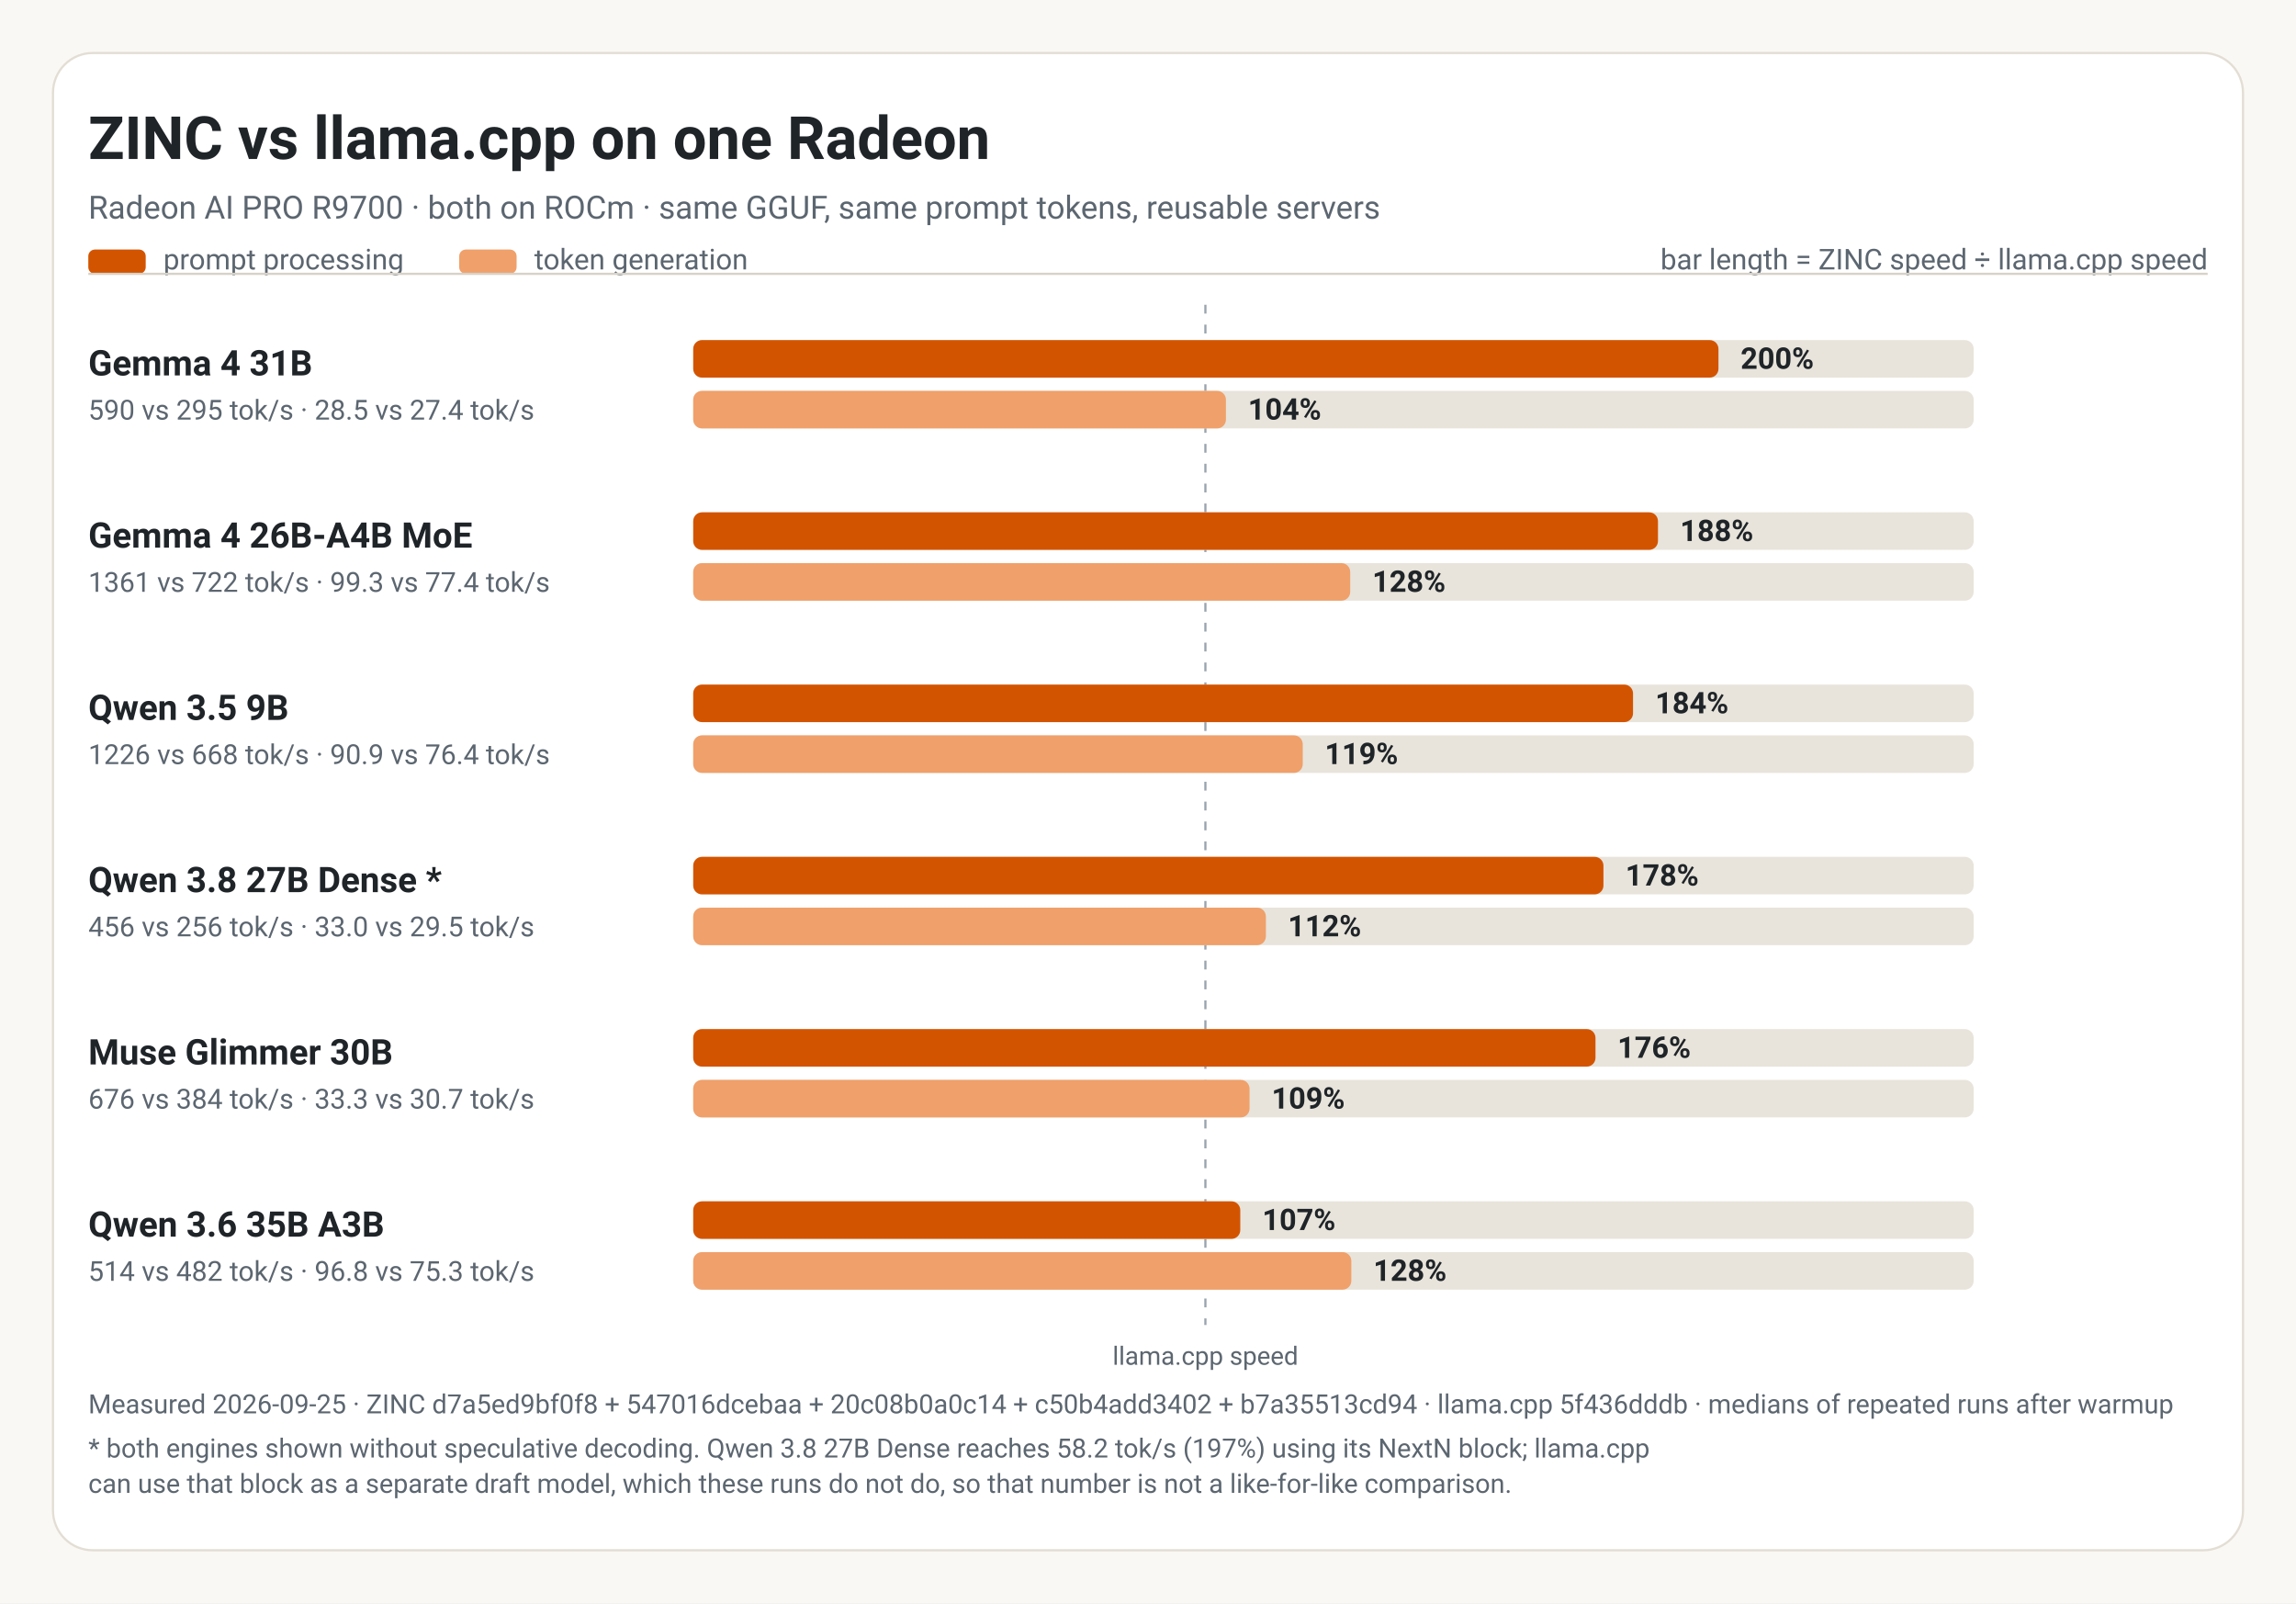
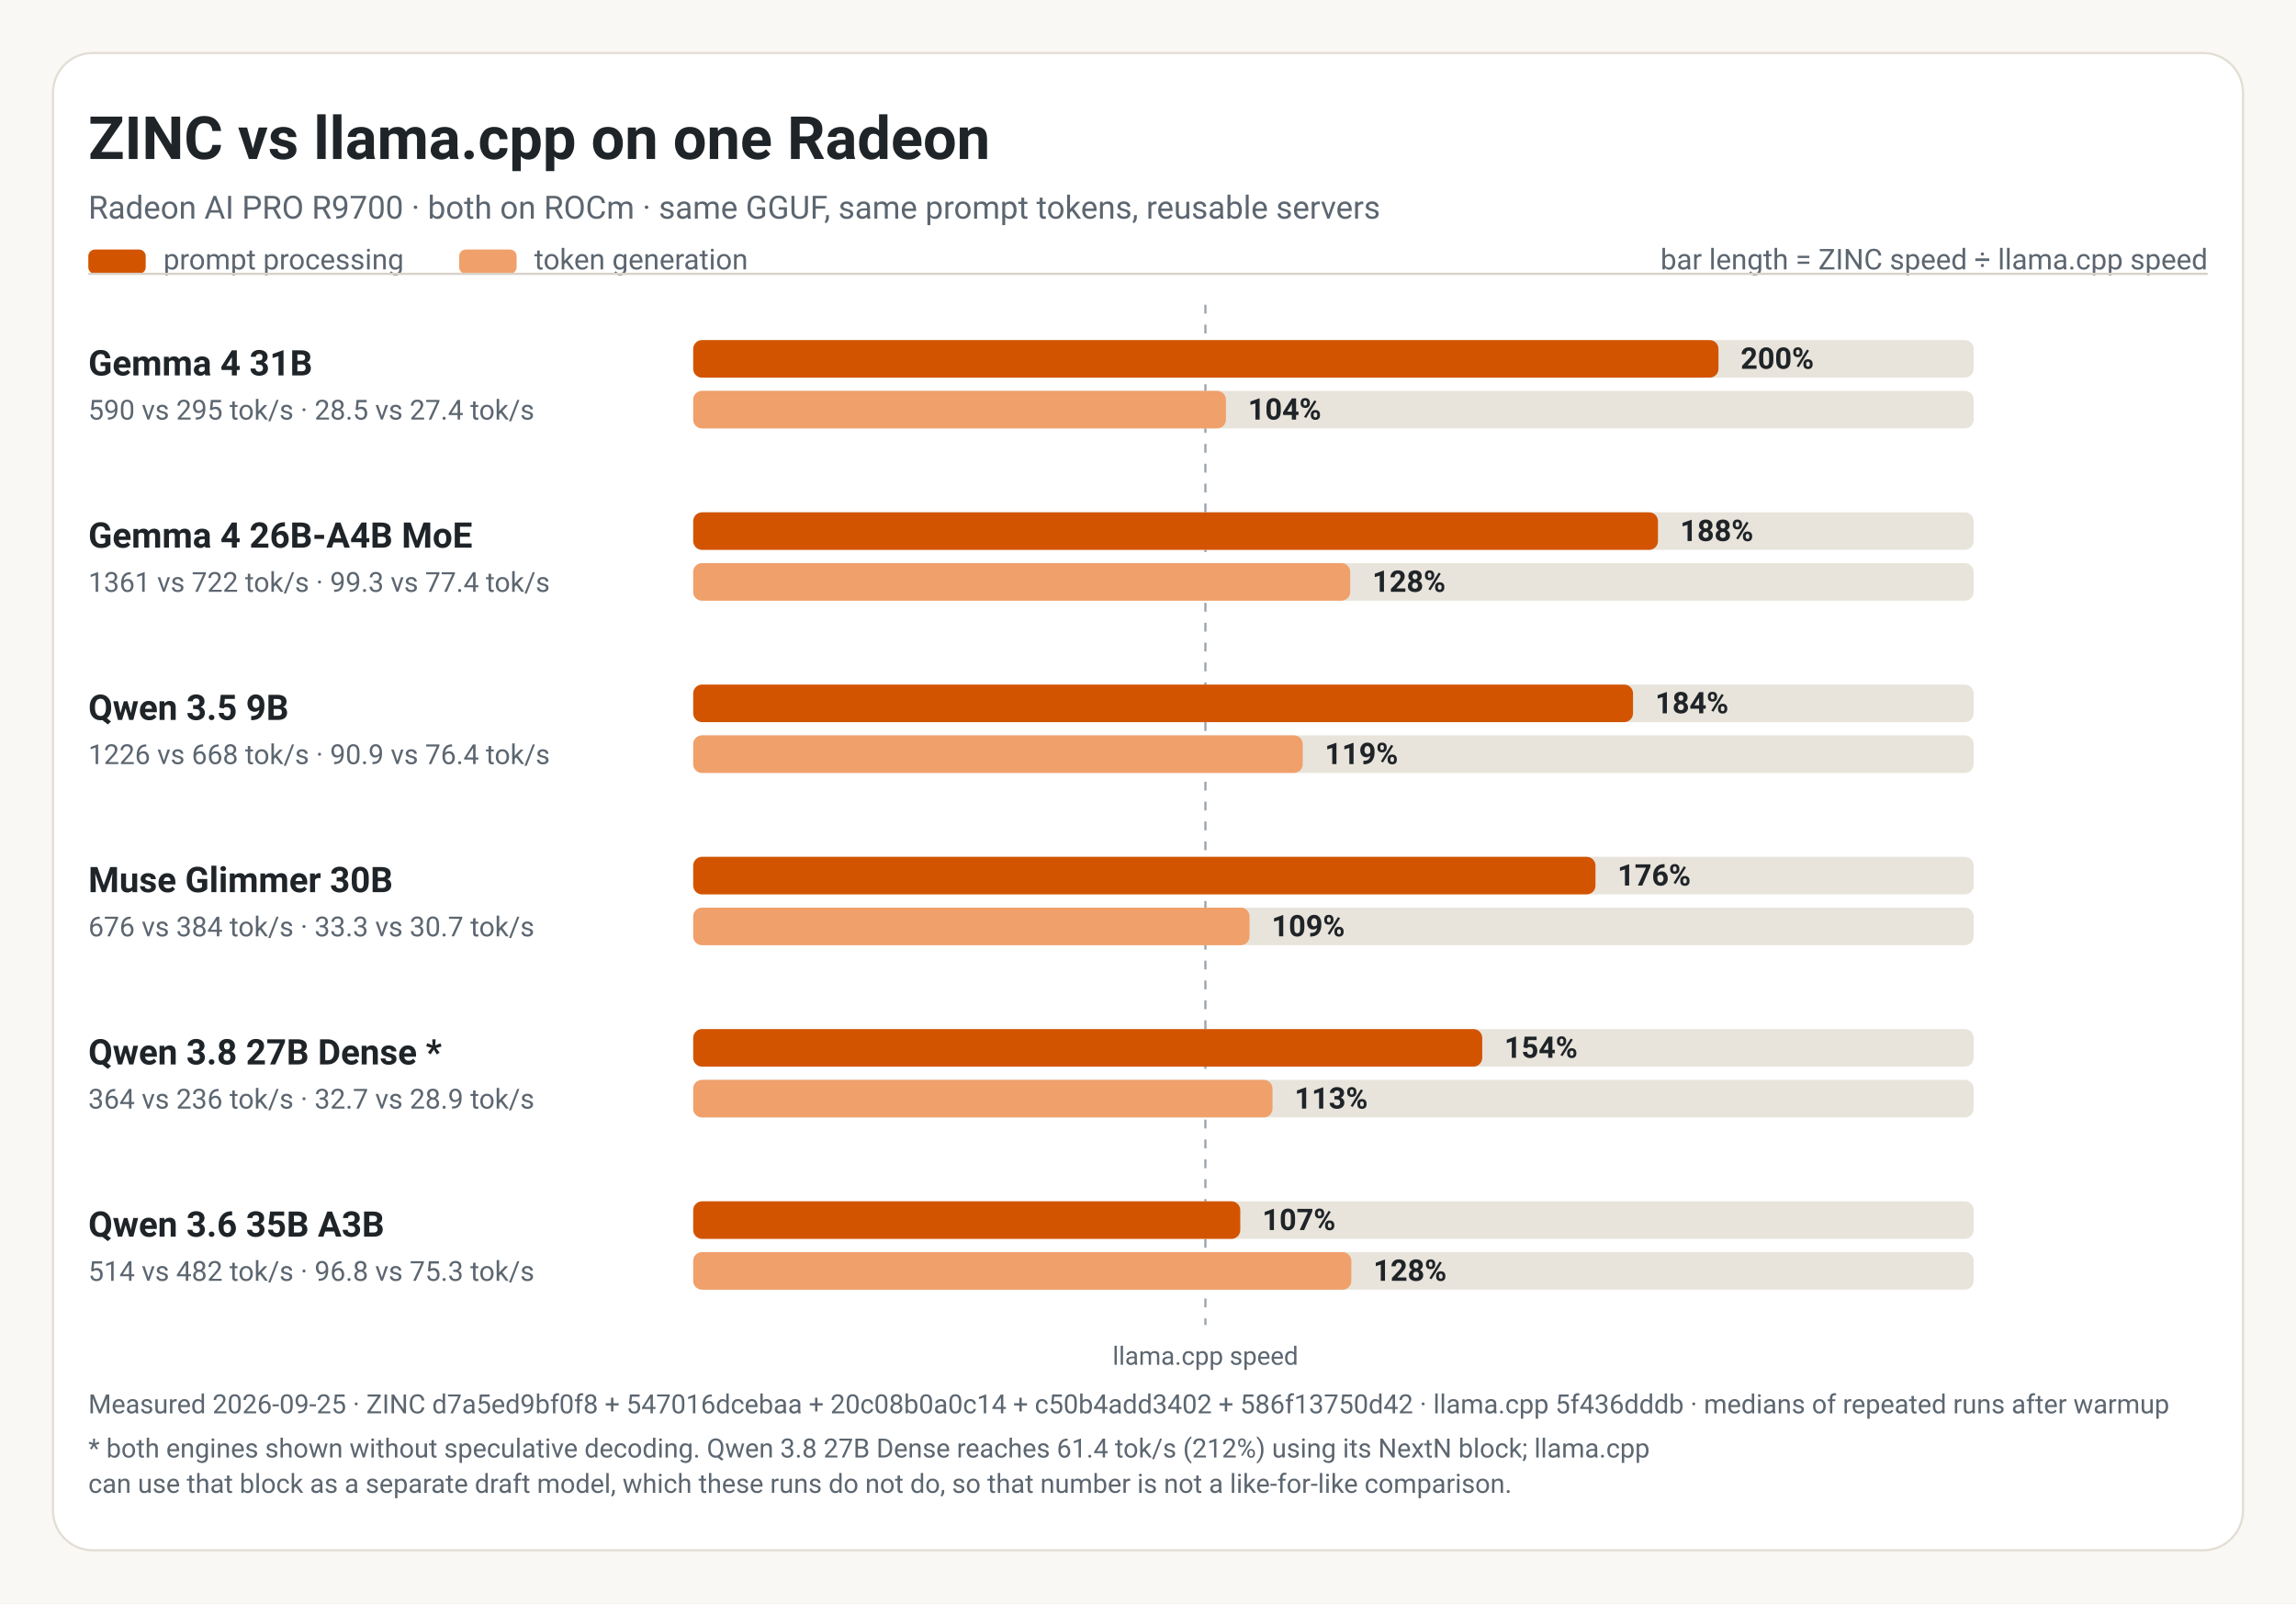
<svg xmlns="http://www.w3.org/2000/svg" width="1040" height="726" viewBox="0 0 1040 726" role="img" aria-labelledby="title desc">
  <rect width="1040" height="726" fill="#faf8f4" />
  <rect x="24" y="24" width="992" height="678" rx="18" fill="#ffffff" stroke="#e3ded4" />
  <g font-family="-apple-system, BlinkMacSystemFont, 'Segoe UI', Roboto, sans-serif" fill="#1f2428">
    <text x="40" y="72" font-size="27" font-weight="700">ZINC vs llama.cpp on one Radeon</text>
    <text x="40" y="99" font-size="14.5" fill="#5c6670">Radeon AI PRO R9700 · both on ROCm · same GGUF, same prompt tokens, reusable servers</text>
    <rect x="40.0" y="113" width="26.0" height="11" rx="3" fill="#d35400" />
    <text x="74" y="122" font-size="13" fill="#5c6670">prompt processing</text>
    <rect x="208.0" y="113" width="26.0" height="11" rx="3" fill="#f0a06a" />
    <text x="242" y="122" font-size="13" fill="#5c6670">token generation</text>
    <text x="1000" y="122" font-size="13" text-anchor="end" fill="#5c6670">bar length = ZINC speed ÷ llama.cpp speed</text>
    <line x1="40" y1="124" x2="1000" y2="124" stroke="#d7d2c8" />
    <line x1="546" y1="138" x2="546" y2="600" stroke="#9aa4ae" stroke-dasharray="4 5" />
    <text x="546" y="618" font-size="11.5" text-anchor="middle" fill="#5c6670">llama.cpp speed</text>
    <text x="40" y="170" font-size="16" font-weight="600">Gemma 4 31B</text>
    <text x="40" y="190" font-size="12.5" fill="#5c6670">590 vs 295 tok/s · 28.5 vs 27.4 tok/s</text>
    <rect x="314.0" y="154" width="580.0" height="17" rx="4" fill="#e8e4db" />
    <rect x="314.0" y="154" width="464.4" height="17" rx="4" fill="#d35400" />
    <text x="788.416" y="167" font-size="13.5" font-weight="700" fill="#1f2428">200%</text>
    <rect x="314.0" y="177" width="580.0" height="17" rx="4" fill="#e8e4db" />
    <rect x="314.0" y="177" width="241.3" height="17" rx="4" fill="#f0a06a" />
    <text x="565.28" y="190" font-size="13.5" font-weight="700" fill="#1f2428">104%</text>
    <text x="40" y="248" font-size="16" font-weight="600">Gemma 4 26B-A4B MoE</text>
    <text x="40" y="268" font-size="12.5" fill="#5c6670">1361 vs 722 tok/s · 99.3 vs 77.4 tok/s</text>
    <rect x="314.0" y="232" width="580.0" height="17" rx="4" fill="#e8e4db" />
    <rect x="314.0" y="232" width="437.0" height="17" rx="4" fill="#d35400" />
    <text x="761.021" y="245" font-size="13.5" font-weight="700" fill="#1f2428">188%</text>
    <rect x="314.0" y="255" width="580.0" height="17" rx="4" fill="#e8e4db" />
    <rect x="314.0" y="255" width="297.6" height="17" rx="4" fill="#f0a06a" />
    <text x="621.599" y="268" font-size="13.5" font-weight="700" fill="#1f2428">128%</text>
    <text x="40" y="326" font-size="16" font-weight="600">Qwen 3.5 9B</text>
    <text x="40" y="346" font-size="12.5" fill="#5c6670">1226 vs 668 tok/s · 90.9 vs 76.4 tok/s</text>
    <rect x="314.0" y="310" width="580.0" height="17" rx="4" fill="#e8e4db" />
    <rect x="314.0" y="310" width="425.7" height="17" rx="4" fill="#d35400" />
    <text x="749.749" y="323" font-size="13.5" font-weight="700" fill="#1f2428">184%</text>
    <rect x="314.0" y="333" width="580.0" height="17" rx="4" fill="#e8e4db" />
    <rect x="314.0" y="333" width="276.1" height="17" rx="4" fill="#f0a06a" />
    <text x="600.08" y="346" font-size="13.5" font-weight="700" fill="#1f2428">119%</text>
-     <text x="40" y="404" font-size="16" font-weight="600">Qwen 3.8 27B Dense *</text>
-     <text x="40" y="424" font-size="12.5" fill="#5c6670">456 vs 256 tok/s · 33.0 vs 29.5 tok/s</text>
+     <text x="40" y="404" font-size="16" font-weight="600">Muse Glimmer 30B</text>
+     <text x="40" y="424" font-size="12.5" fill="#5c6670">676 vs 384 tok/s · 33.3 vs 30.7 tok/s</text>
    <rect x="314.0" y="388" width="580.0" height="17" rx="4" fill="#e8e4db" />
-     <rect x="314.0" y="388" width="412.3" height="17" rx="4" fill="#d35400" />
-     <text x="736.263" y="401" font-size="13.5" font-weight="700" fill="#1f2428">178%</text>
+     <rect x="314.0" y="388" width="408.7" height="17" rx="4" fill="#d35400" />
+     <text x="732.66" y="401" font-size="13.5" font-weight="700" fill="#1f2428">176%</text>
    <rect x="314.0" y="411" width="580.0" height="17" rx="4" fill="#e8e4db" />
-     <rect x="314.0" y="411" width="259.4" height="17" rx="4" fill="#f0a06a" />
-     <text x="583.391" y="424" font-size="13.5" font-weight="700" fill="#1f2428">112%</text>
-     <text x="40" y="482" font-size="16" font-weight="600">Muse Glimmer 30B</text>
-     <text x="40" y="502" font-size="12.5" fill="#5c6670">676 vs 384 tok/s · 33.3 vs 30.7 tok/s</text>
+     <rect x="314.0" y="411" width="252.0" height="17" rx="4" fill="#f0a06a" />
+     <text x="575.976" y="424" font-size="13.5" font-weight="700" fill="#1f2428">109%</text>
+     <text x="40" y="482" font-size="16" font-weight="600">Qwen 3.8 27B Dense *</text>
+     <text x="40" y="502" font-size="12.5" fill="#5c6670">364 vs 236 tok/s · 32.7 vs 28.9 tok/s</text>
    <rect x="314.0" y="466" width="580.0" height="17" rx="4" fill="#e8e4db" />
-     <rect x="314.0" y="466" width="408.7" height="17" rx="4" fill="#d35400" />
-     <text x="732.66" y="479" font-size="13.5" font-weight="700" fill="#1f2428">176%</text>
+     <rect x="314.0" y="466" width="357.4" height="17" rx="4" fill="#d35400" />
+     <text x="681.4" y="479" font-size="13.5" font-weight="700" fill="#1f2428">154%</text>
    <rect x="314.0" y="489" width="580.0" height="17" rx="4" fill="#e8e4db" />
-     <rect x="314.0" y="489" width="252.0" height="17" rx="4" fill="#f0a06a" />
-     <text x="575.976" y="502" font-size="13.5" font-weight="700" fill="#1f2428">109%</text>
+     <rect x="314.0" y="489" width="262.4" height="17" rx="4" fill="#f0a06a" />
+     <text x="586.367" y="502" font-size="13.5" font-weight="700" fill="#1f2428">113%</text>
    <text x="40" y="560" font-size="16" font-weight="600">Qwen 3.6 35B A3B</text>
    <text x="40" y="580" font-size="12.5" fill="#5c6670">514 vs 482 tok/s · 96.8 vs 75.3 tok/s</text>
    <rect x="314.0" y="544" width="580.0" height="17" rx="4" fill="#e8e4db" />
    <rect x="314.0" y="544" width="247.8" height="17" rx="4" fill="#d35400" />
    <text x="571.756" y="557" font-size="13.5" font-weight="700" fill="#1f2428">107%</text>
    <rect x="314.0" y="567" width="580.0" height="17" rx="4" fill="#e8e4db" />
    <rect x="314.0" y="567" width="298.1" height="17" rx="4" fill="#f0a06a" />
    <text x="622.068" y="580" font-size="13.5" font-weight="700" fill="#1f2428">128%</text>
-     <text x="40" y="640" font-size="12" fill="#5c6670">Measured 2026-09-25 · ZINC d7a5ed9bf0f8 + 547016dcebaa + 20c08b0a0c14 + c50b4add3402 + b7a35513cd94 · llama.cpp 5f436dddb · medians of repeated runs after warmup</text>
-     <text x="40" y="660" font-size="12" fill="#5c6670">* both engines shown without speculative decoding. Qwen 3.8 27B Dense reaches 58.2 tok/s (197%) using its NextN block; llama.cpp</text>
+     <text x="40" y="640" font-size="12" fill="#5c6670">Measured 2026-09-25 · ZINC d7a5ed9bf0f8 + 547016dcebaa + 20c08b0a0c14 + c50b4add3402 + 586f13750d42 · llama.cpp 5f436dddb · medians of repeated runs after warmup</text>
+     <text x="40" y="660" font-size="12" fill="#5c6670">* both engines shown without speculative decoding. Qwen 3.8 27B Dense reaches 61.4 tok/s (212%) using its NextN block; llama.cpp</text>
    <text x="40" y="676" font-size="12" fill="#5c6670">can use that block as a separate draft model, which these runs do not do, so that number is not a like-for-like comparison.</text>
  </g>
</svg>
